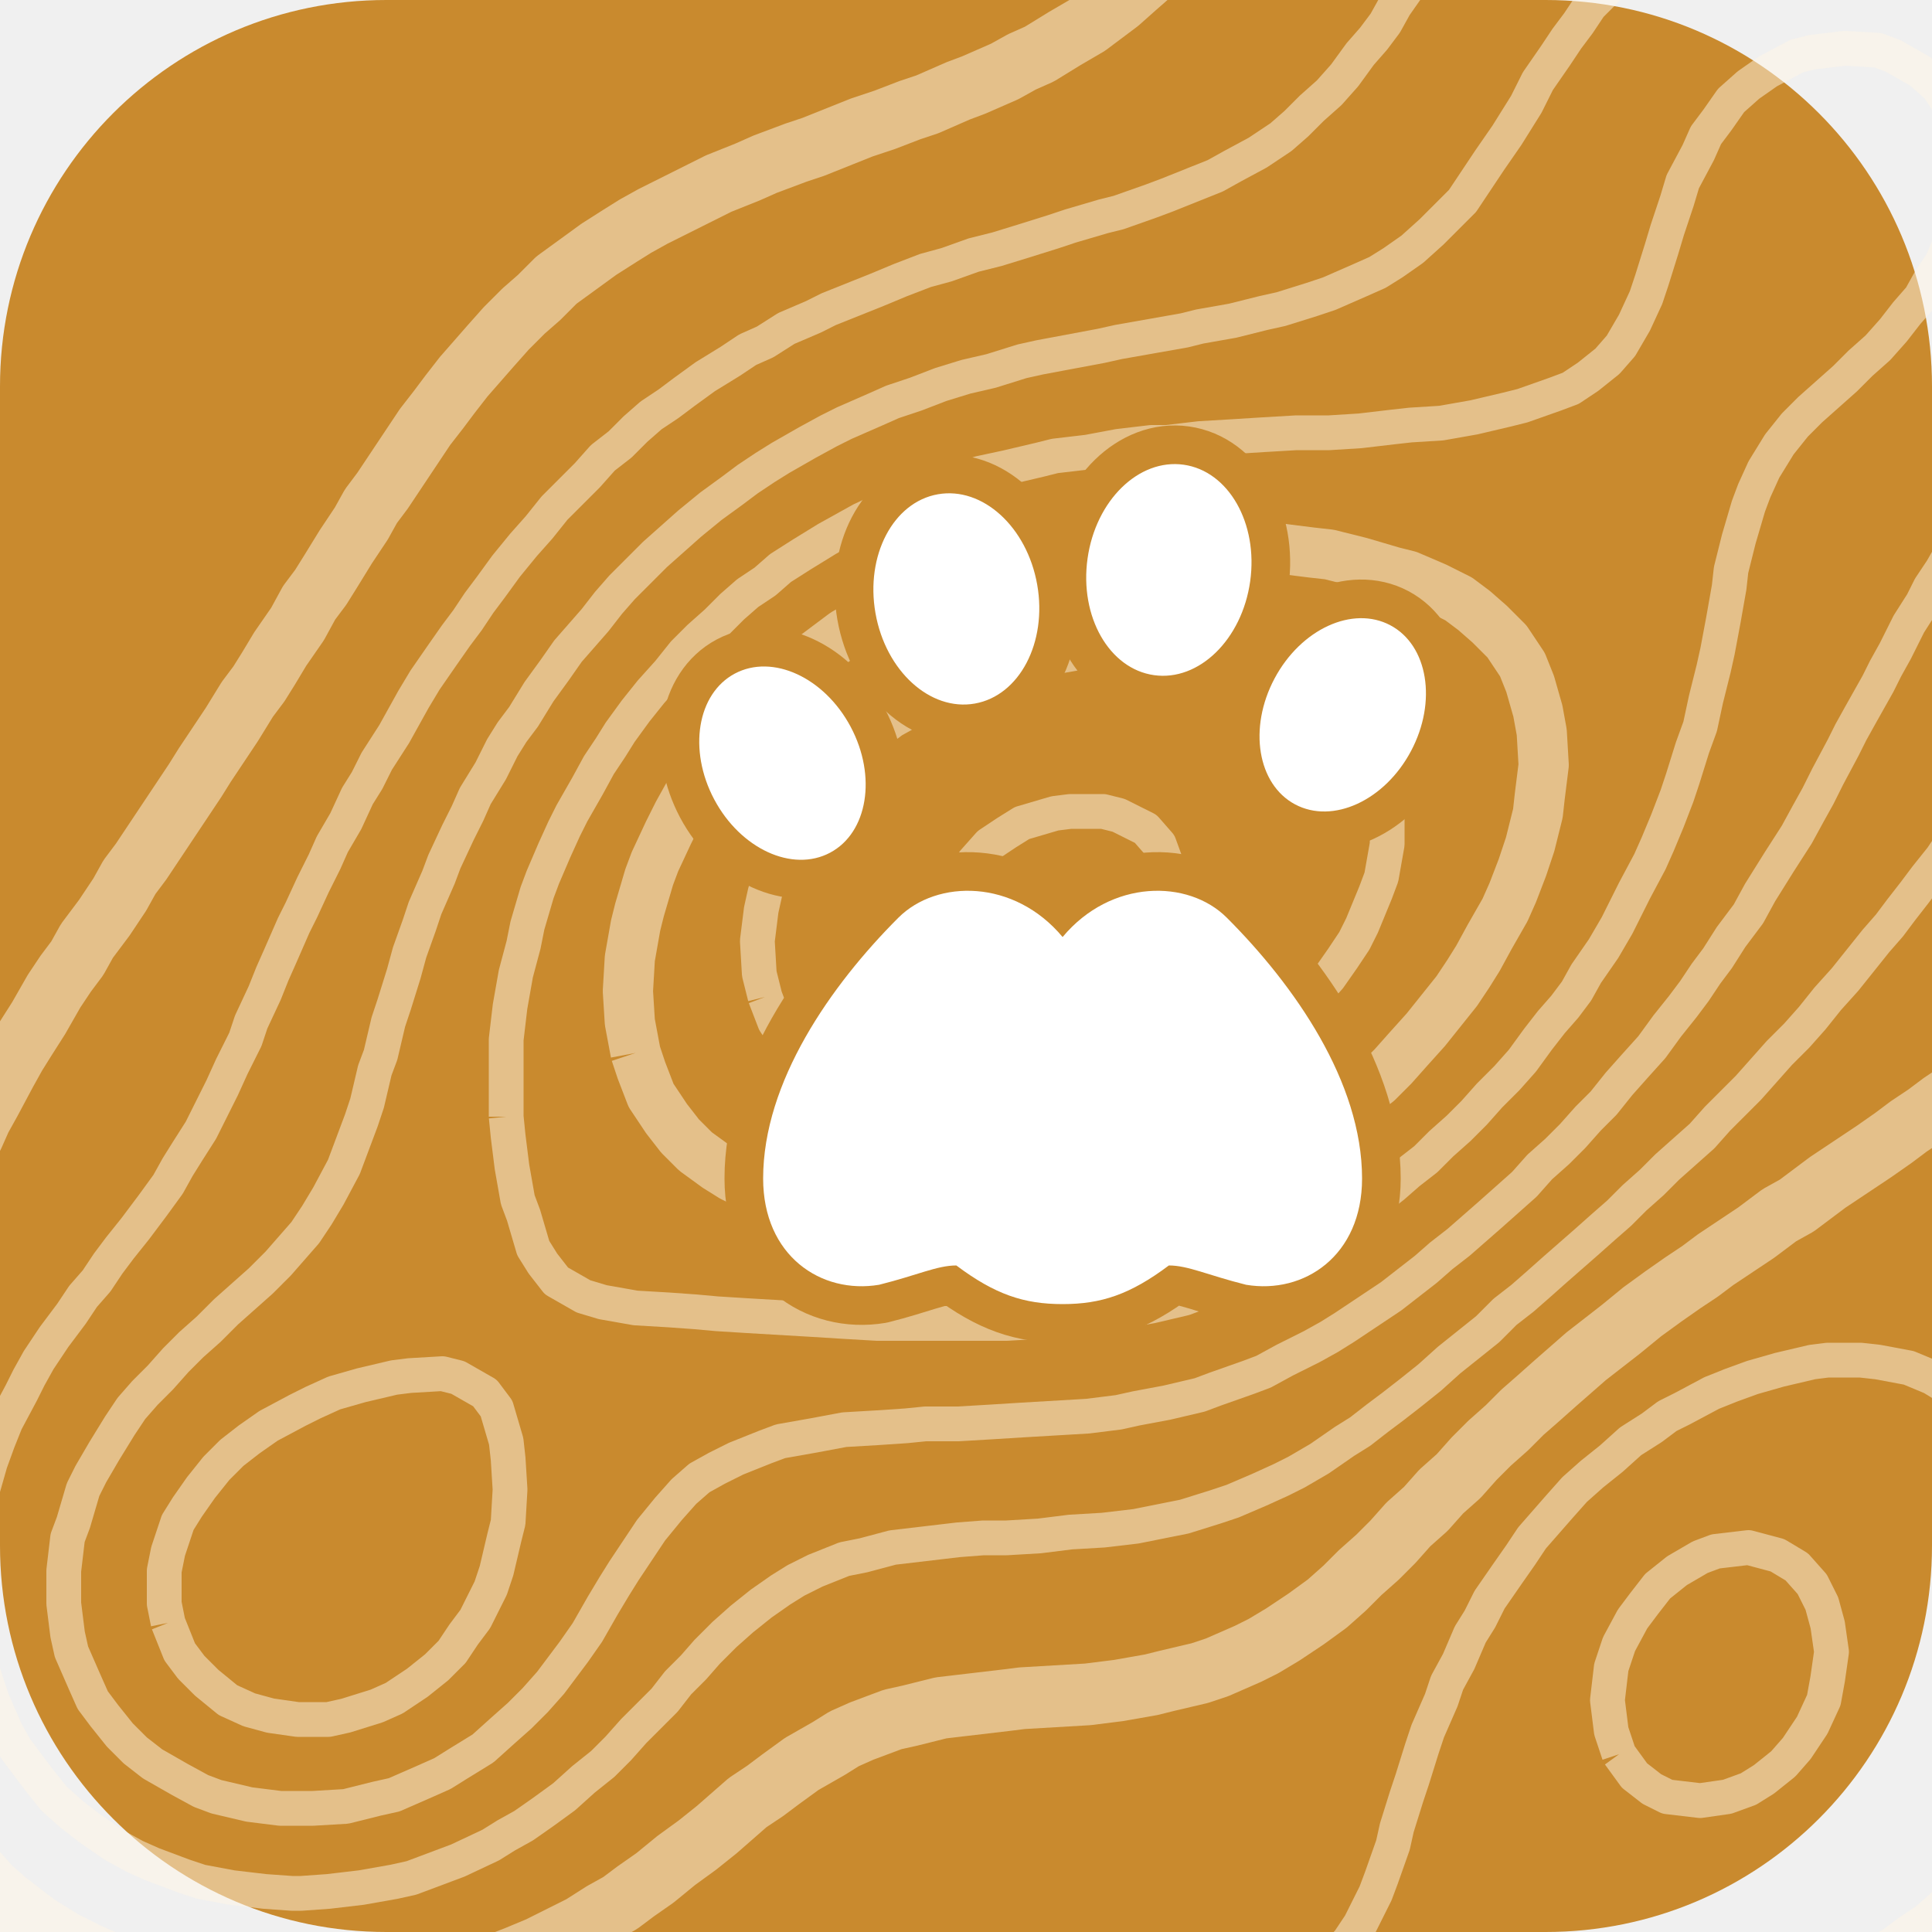
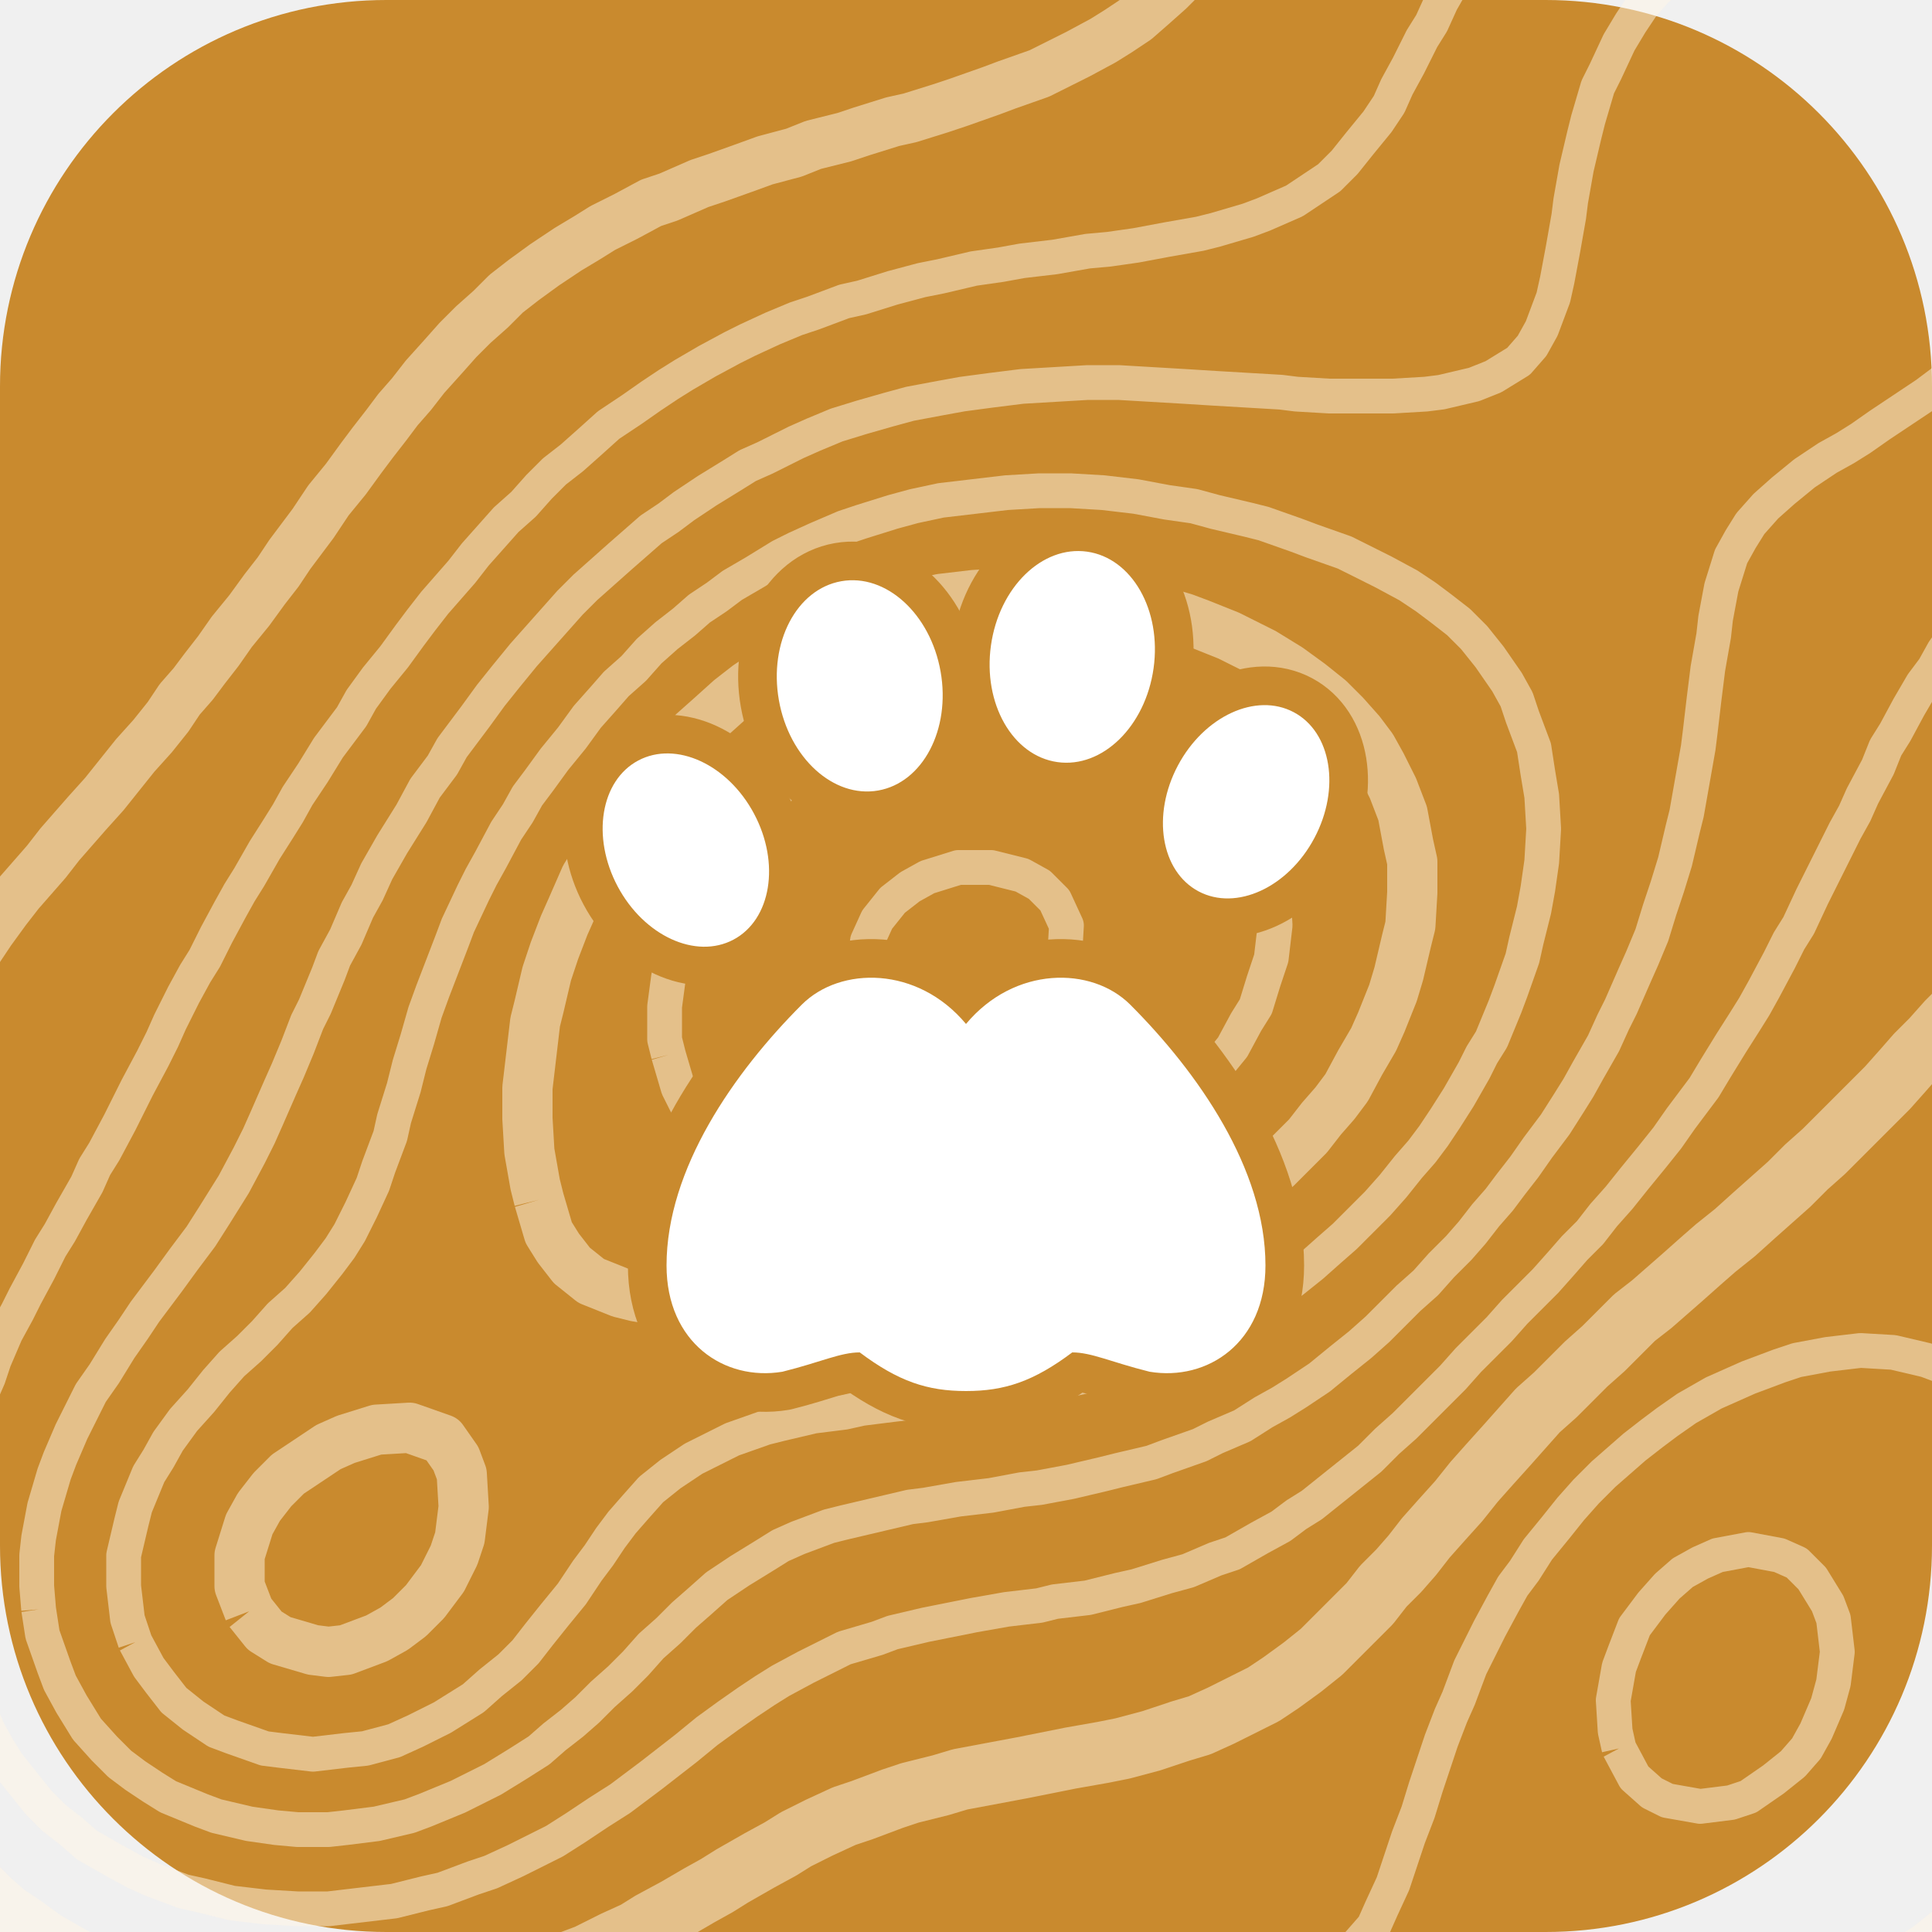
<svg xmlns="http://www.w3.org/2000/svg" viewBox="0 0 100 100">
  <rect width="100" height="100" rx="20" fill="#C98A2E" />
  <g fill="none" stroke="#FFF6E6" stroke-opacity=".5" stroke-width="1.8" stroke-linejoin="round">
-     <path d="M83.8 90.8L83.4 89.6L83.2 88L83.4 86.3L83.8 85.1L84.5 83.8L85.1 83L85.8 82.1L86.8 81.3L88 80.6L88.8 80.3L90.5 80.1L92 80.5L93 81.1L93.8 82L94.3 83L94.6 84.1L94.8 85.5L94.6 86.9L94.4 88L93.8 89.3L93 90.5L92.3 91.3L91.3 92.1L90.5 92.6L89.4 93L88 93.2L86.3 93L85.5 92.6L84.6 91.9L83.8 90.8" />
-     <path d="M-6.9 108L-7.6 107.2L-8 106.5" />
-     <path d="M-8 9.4L-7.3 7.9L-7 7L-6.5 5.4L-6.3 4.3L-6.1 2.8L-6 1.2L-6 -0.5L-6.1 -2.2L-6.3 -3.6L-6.5 -4.7L-7 -6.3L-7.3 -7.2L-7.7 -8" />
-     <path d="M55.9 108L56.9 107.2L57.9 106.4L58.8 105.9L59.6 105.5L61.3 104.8L62.1 104.5L63.8 103.9L64.6 103.6L66.2 103L67.1 102.6L67.9 102.1L69 101.3L69.8 100.5L70.4 99.6L71.2 98L71.5 97.2L72.1 95.5L72.3 94.6L72.8 93L73.1 92.1L73.6 90.5L73.9 89.6L74.6 88L74.9 87.1L75.5 86L76.1 84.6L76.6 83.8L77.1 82.8L78 81.5L78.7 80.5L79.3 79.6L80 78.8L80.7 78L81.5 77.1L82.4 76.3L83.4 75.5L84.4 74.6L85.5 73.9L86.3 73.3L87.1 72.9L88.6 72.1L89.6 71.7L90.7 71.3L92.1 70.9L93.8 70.5L94.6 70.4L96.3 70.4L97.2 70.5L98.8 70.8L100 71.3L101.3 72.1L102.2 72.7L103 73.6L103.8 74.6L104.3 75.5L104.7 76.3L105.4 78L105.7 78.8L106.2 80.5L106.4 81.3L106.6 83L106.8 84.6L106.8 86.3L106.6 88L106.3 89.6L106.1 90.5L105.5 92.1L105.1 93L104.7 93.8L103.8 95.1L103 96.2L102.2 97.1L101.3 97.9L100.5 98.7L99.7 99.4L98.8 100L98 100.6L96.8 101.3L95.5 102.1L94.6 102.6L93.8 103L92.1 103.7L91.3 104.1L89.7 104.7L88.8 105L87.1 105.5L86.3 105.7L84.6 106.2L83.8 106.4L82.1 106.9L81.2 107.2L79.6 107.8L79.2 108" />
-     <path d="M108 52.2L106.8 52.9L105.5 53.7L104.7 54.3L103.8 54.8L102.9 55.4L101.7 56.3L100.5 57.1L99.7 57.7L98.8 58.3L98 58.9L97 59.6L95.8 60.4L94.6 61.2L93.8 61.8L93 62.4L92.1 62.9L90.9 63.8L89.7 64.6L88.8 65.2L88 65.8L87.1 66.4L86.1 67.1L85 67.9L83.9 68.8L83 69.5L82.1 70.2L81.3 70.9L80.5 71.6L79.6 72.4L78.8 73.1L78 73.9L77.1 74.7L76.3 75.5L75.5 76.4L74.6 77.2L73.8 78.1L72.9 78.9L72.1 79.8L71.3 80.6L70.4 81.4L69.6 82.2L68.7 83L67.6 83.8L66.4 84.6L65.4 85.2L64.6 85.6L63 86.3L62.1 86.6L60.4 87L59.6 87.2L57.9 87.5L56.3 87.7L54.6 87.8L52.9 87.9L52.1 88L50.4 88.2L48.7 88.4L47.1 88.8L46.2 89L44.6 89.6L43.7 90L42.9 90.5L41.5 91.3L40.4 92.1L39.6 92.7L38.7 93.3L37.9 94L37.1 94.7L36.1 95.5L35 96.3L33.9 97.2L32.9 97.9L32.1 98.5L31.2 99L30.1 99.7L28.7 100.4L27.9 100.8L26.7 101.3L25.4 101.8L24.3 102.2L22.9 102.6L21.2 102.9L20.4 103L18.7 103.3L17 103.4L15.4 103.4L13.7 103.3L12 103.2L10.8 103L9.5 102.8L7.9 102.3L7 102.1L5.4 101.5L4.5 101.1L3.3 100.5L2 99.7L1.2 99.1L0.3 98.4L-0.5 97.7L-1.3 96.8L-2.2 95.9L-3 94.8L-3.6 93.8L-4.1 93L-4.7 91.9L-5.3 90.5L-5.6 89.6L-6.2 88L-6.4 87.1L-6.8 85.5L-7.1 83.8L-7.2 82.9L-7.3 81.3L-7.3 79.6L-7.3 78L-7.2 76.9L-7 75.5L-6.7 73.8L-6.4 72.1L-6.2 71.3L-5.8 69.6L-5.5 68.7L-5 67.1L-4.7 66.2L-4.1 64.6L-3.7 63.8L-3 62.1L-2.6 61.3L-2.2 60.2L-1.4 58.8L-1 57.9L-0.5 57L0.3 55.5L0.8 54.6L1.3 53.8L2 52.7L2.8 51.3L3.4 50.4L4 49.6L4.5 48.7L5.4 47.5L6.2 46.3L6.7 45.4L7.3 44.6L7.9 43.7L8.7 42.5L9.5 41.3L10.1 40.4L10.6 39.6L11.2 38.7L12 37.5L12.8 36.2L13.4 35.4L13.9 34.6L14.5 33.6L15.4 32.3L16 31.2L16.6 30.4L17.1 29.6L17.9 28.3L18.7 27.1L19.2 26.2L19.8 25.4L20.4 24.5L21.2 23.3L22 22.1L22.7 21.2L23.3 20.4L24 19.5L24.7 18.7L25.4 17.9L26.2 17L27.1 16.1L27.9 15.4L28.8 14.5L29.9 13.7L31 12.9L32.1 12.2L32.9 11.7L33.8 11.2L35.4 10.4L36.2 10L37.2 9.5L38.7 8.9L39.6 8.5L41.2 7.9L42.1 7.6L43.6 7L44.6 6.6L45.8 6.2L47.1 5.7L48 5.4L49.6 4.7L50.4 4.4L52 3.7L52.9 3.2L53.8 2.8L55.1 2L56.3 1.3L57.1 0.7L57.9 0.1L58.8 -0.7L59.6 -1.4L60.4 -2.3L61.3 -3.3L62.1 -4.4L62.8 -5.5L63.3 -6.3L63.8 -7.2L64.3 -8" stroke-width="3.2" />
-     <path d="M108 32.9L107.2 34.4L106.6 35.4L106 36.2L105.5 37.1L104.7 38.4L103.9 39.6L103.3 40.4L102.8 41.2L102.2 42.1L101.3 43.2L100.5 44.4L99.7 45.4L99.1 46.2L98.4 47.1L97.8 47.9L97.1 48.7L96.3 49.7L95.5 50.7L94.6 51.7L93.8 52.7L93 53.6L92.1 54.5L91.3 55.4L90.5 56.3L89.7 57.1L88.9 57.9L88.1 58.8L87.2 59.6L86.3 60.4L85.5 61.2L84.6 62L83.8 62.8L83 63.5L82.1 64.3L81.3 65L80.5 65.7L79.6 66.5L78.8 67.2L77.9 67.9L77 68.8L76 69.6L75 70.4L74 71.3L73 72.1L72.1 72.8L71.3 73.4L70.4 74.1L69.6 74.6L68.3 75.5L67.1 76.2L66.3 76.6L65.2 77.1L63.8 77.7L62.9 78L61.3 78.5L59.8 78.8L58.8 79L57.1 79.2L55.4 79.3L53.8 79.5L52.1 79.6L50.9 79.6L49.6 79.7L47.9 79.9L46.2 80.1L44.7 80.5L43.7 80.7L42.2 81.3L41.2 81.8L40.4 82.3L39.4 83L38.4 83.8L37.5 84.6L36.6 85.5L35.9 86.3L35.1 87.1L34.4 88L33.6 88.8L32.8 89.6L32 90.5L31.2 91.3L30.2 92.1L29.2 93L28.1 93.8L27.1 94.5L26.2 95L25.4 95.5L23.7 96.3L22.9 96.6L21.3 97.2L20.4 97.4L18.7 97.7L17 97.9L15.6 98L15.1 98L13.7 97.9L12 97.7L10.4 97.4L9.5 97.1L7.9 96.5L7 96.1L5.9 95.5L4.6 94.6L3.7 93.9L2.8 93.1L2 92.1L1.4 91.3L0.8 90.5L0.3 89.6L-0.4 88L-0.7 87.1L-1.2 85.5L-1.3 84.6L-1.5 83L-1.5 81.3L-1.4 79.6L-1.3 78.8L-0.9 77.1L-0.5 75.7L-0.1 74.6L0.3 73.6L1.1 72.1L1.5 71.3L2 70.4L2.8 69.2L3.7 68L4.3 67.1L5 66.3L5.6 65.4L6.2 64.6L7 63.6L7.9 62.4L8.7 61.3L9.2 60.4L9.7 59.6L10.4 58.5L11.1 57.1L11.5 56.3L12 55.2L12.7 53.8L13 52.9L13.7 51.4L14.1 50.4L14.5 49.5L15.2 47.9L15.6 47.1L16.2 45.8L16.8 44.6L17.2 43.7L17.9 42.5L18.5 41.2L19 40.4L19.5 39.4L20.4 38L20.9 37.1L21.4 36.2L22 35.2L22.9 33.9L23.6 32.9L24.2 32.1L24.8 31.2L25.4 30.4L26.2 29.3L27.1 28.2L27.9 27.3L28.7 26.3L29.6 25.4L30.4 24.6L31.2 23.7L32.1 23L32.9 22.2L33.7 21.5L34.6 20.9L35.4 20.3L36.5 19.5L37.8 18.7L38.7 18.1L39.6 17.7L40.7 17L42.1 16.4L42.9 16L44.4 15.4L45.4 15L46.6 14.5L47.9 14L49 13.7L50.4 13.2L51.6 12.9L52.9 12.5L54.5 12L55.4 11.7L57.1 11.2L57.9 11L59.6 10.4L60.4 10.1L61.9 9.5L62.9 9.1L63.8 8.6L65.1 7.9L66.3 7.1L67.1 6.4L67.9 5.6L68.8 4.8L69.6 3.9L70.4 2.8L71.1 2L71.7 1.2L72.2 0.3L72.9 -0.7L73.8 -1.9L74.5 -3L75.1 -3.8L75.8 -4.7L76.5 -5.5L77.2 -6.3L78 -7.2L78.9 -8" />
-     <path d="M108 16.7L107.5 17.9L107.1 18.7L106.3 20.1L105.7 21.2L105.2 22L104.7 22.9L103.8 24.2L103.1 25.4L102.5 26.2L102 27.1L101.3 28.1L100.5 29.5L99.9 30.4L99.5 31.2L98.8 32.3L98.1 33.7L97.6 34.6L97.2 35.4L96.3 37L95.8 37.9L95.4 38.7L94.6 40.2L94.1 41.2L93.6 42.1L93 43.2L92.1 44.6L91.6 45.4L91.1 46.2L90.5 47.3L89.6 48.5L88.9 49.6L88.3 50.4L87.7 51.3L87.1 52.1L86.3 53.1L85.5 54.2L84.6 55.2L83.8 56.1L83 57.1L82.2 57.9L81.4 58.8L80.6 59.6L79.7 60.4L78.9 61.3L78 62.1L77.1 62.9L76.3 63.6L75.5 64.3L74.6 65L73.8 65.7L72.9 66.4L72 67.1L70.8 67.9L69.6 68.7L68.8 69.2L67.9 69.7L66.5 70.4L65.4 71L64.6 71.3L62.9 71.9L62.1 72.2L60.4 72.6L58.8 72.9L57.9 73.1L56.3 73.3L54.6 73.4L52.9 73.5L51.3 73.6L49.6 73.7L47.9 73.7L46.9 73.8L45.4 73.9L43.7 74L42.1 74.3L40.4 74.6L39.6 74.9L38.1 75.5L37.1 76L36.2 76.5L35.4 77.2L34.6 78.1L33.7 79.2L32.9 80.4L32.3 81.3L31.8 82.1L31.2 83.1L30.4 84.5L29.7 85.5L29.1 86.3L28.5 87.1L27.7 88L26.9 88.8L26 89.6L25 90.5L23.7 91.3L22.9 91.8L22 92.2L20.4 92.9L19.5 93.1L17.9 93.5L16.2 93.6L14.5 93.6L12.9 93.4L11.2 93L10.4 92.7L9.3 92.1L7.9 91.3L7 90.6L6.2 89.8L5.4 88.8L4.8 88L4.4 87.1L3.7 85.5L3.5 84.6L3.3 83L3.3 81.3L3.5 79.6L3.8 78.8L4.3 77.1L4.7 76.3L5.4 75.1L6.2 73.8L6.8 72.9L7.5 72.1L8.3 71.3L9.1 70.4L9.9 69.6L10.8 68.8L11.7 67.9L12.6 67.1L13.5 66.3L14.4 65.4L15.1 64.6L15.8 63.8L16.4 62.9L17 61.9L17.8 60.4L18.1 59.6L18.7 58L19 57.1L19.4 55.4L19.7 54.6L20.1 52.9L20.4 52L20.9 50.4L21.2 49.3L21.7 47.9L22 47L22.7 45.4L23 44.6L23.7 43.1L24.2 42.1L24.6 41.2L25.4 39.9L26 38.7L26.5 37.9L27.1 37.1L27.9 35.8L28.7 34.7L29.4 33.7L30.1 32.9L30.8 32.1L31.5 31.2L32.2 30.4L33 29.6L33.9 28.7L34.8 27.9L35.7 27.1L36.8 26.2L37.9 25.4L38.7 24.8L39.6 24.2L40.4 23.7L41.8 22.9L42.9 22.3L43.7 21.9L45.3 21.2L46.2 20.8L47.4 20.4L48.7 19.9L50 19.5L51.3 19.2L52.9 18.7L53.8 18.5L55.4 18.2L57 17.9L57.9 17.7L59.6 17.4L61.3 17.1L62.1 16.9L63.8 16.6L65.4 16.2L66.3 16L67.9 15.5L68.8 15.2L70.4 14.5L71.3 14.1L72.1 13.6L73.1 12.9L74.1 12L74.9 11.2L75.7 10.4L76.3 9.5L77.1 8.3L78 7L78.5 6.2L79 5.4L79.6 4.2L80.5 2.9L81.1 2L81.7 1.2L82.3 0.3L83.1 -0.5L83.9 -1.3L84.8 -2.2L86 -3L87.1 -3.7L88 -4.2L89.2 -4.7L90.5 -5.1L92.1 -5.5L93 -5.6L94.6 -5.7L96.3 -5.7L98 -5.5L98.8 -5.4L100.5 -4.9L101.3 -4.7L103 -3.9L103.8 -3.5L104.7 -3L105.7 -2.2L106.6 -1.3L107.3 -0.5L108 0.5" />
-     <path d="M8.7 84L8.5 83L8.5 81.3L8.7 80.3L9.2 78.8L9.7 78L10.4 77L11.2 76L12 75.2L12.9 74.5L13.9 73.8L15.4 73L16.2 72.6L17.3 72.1L18.7 71.7L20.4 71.3L21.2 71.2L22.9 71.1L23.7 71.3L25.1 72.1L25.7 72.9L26.2 74.6L26.3 75.5L26.4 77.1L26.3 78.8L26.1 79.6L25.7 81.3L25.4 82.2L24.6 83.8L24 84.6L23.4 85.5L22.6 86.3L21.6 87.1L20.4 87.9L19.5 88.3L17.9 88.8L17 89L15.4 89L14 88.8L12.9 88.5L11.8 88L10.7 87.1L9.9 86.3L9.3 85.5L8.7 84" />
-     <path d="M26.2 57.8L26.2 56.3L26.2 54.6L26.2 53.8L26.4 52.1L26.7 50.4L27.1 48.9L27.3 47.9L27.8 46.2L28.1 45.4L28.7 44L29.2 42.9L29.6 42.1L30.4 40.7L31 39.6L31.6 38.7L32.1 37.9L32.9 36.8L33.7 35.8L34.6 34.8L35.4 33.8L36.2 33L37.1 32.2L37.9 31.4L38.7 30.7L39.6 30.1L40.4 29.4L41.5 28.7L42.8 27.9L43.7 27.4L44.6 26.9L46.1 26.2L47.1 25.8L48.1 25.4L49.6 24.9L50.7 24.5L52.1 24.2L53.8 23.8L54.6 23.6L56.3 23.4L57.9 23.1L59.6 22.9L60.4 22.9L62.1 22.7L63.8 22.6L65.4 22.5L67.1 22.4L68.8 22.4L70.4 22.3L72.1 22.1L73 22L74.6 21.9L76.3 21.6L78 21.2L78.8 21L80.5 20.4L81.3 20.1L82.2 19.5L83.2 18.7L83.9 17.9L84.6 16.7L85.2 15.4L85.5 14.5L86 12.9L86.3 11.9L86.8 10.4L87.1 9.4L87.9 7.9L88.3 7L88.9 6.2L89.6 5.2L90.5 4.4L91.5 3.7L93 2.9L93.8 2.7L95.5 2.5L97.2 2.6L98 2.9L99.4 3.7L100.3 4.5L100.9 5.4L101.4 6.2L101.8 7.9L101.8 9.5L101.5 11.2L101.2 12L100.5 13.6L99.9 14.5L99.4 15.4L98.7 16.2L98 17.1L97.2 18L96.3 18.8L95.5 19.6L94.6 20.4L93.7 21.2L92.9 22L92.1 23L91.3 24.3L90.8 25.4L90.5 26.2L90 27.9L89.6 29.5L89.5 30.4L89.2 32.1L88.9 33.7L88.7 34.6L88.3 36.2L88 37.6L87.6 38.7L87.1 40.3L86.8 41.2L86.3 42.5L85.8 43.7L85.4 44.6L84.6 46.1L84.1 47.1L83.7 47.9L83 49.1L82.1 50.4L81.6 51.3L81 52.1L80.3 52.9L79.6 53.8L78.8 54.9L78 55.8L77.1 56.7L76.3 57.6L75.5 58.4L74.6 59.2L73.8 60L72.9 60.7L72.1 61.4L71.2 62.1L70 62.9L68.8 63.8L67.9 64.3L67.1 64.7L65.7 65.4L64.6 66L63.8 66.3L62.1 66.9L61.3 67.2L59.6 67.6L57.9 67.9L57.1 68.1L55.4 68.3L53.8 68.4L52.1 68.5L50.4 68.5L48.7 68.5L47.1 68.5L45.4 68.5L43.7 68.4L42.1 68.3L40.4 68.2L38.7 68.1L37.1 68L36 67.9L34.6 67.8L32.9 67.7L31.2 67.4L30.2 67.1L28.8 66.3L28.1 65.4L27.6 64.6L27.1 62.9L26.8 62.1L26.5 60.4L26.3 58.8L26.2 57.8" />
-     <path d="M32.9 54.5L32.6 52.9L32.5 51.3L32.6 49.6L32.9 47.9L33.1 47.1L33.6 45.4L33.9 44.6L34.6 43.1L35.1 42.1L35.6 41.2L36.2 40.2L37.1 39.1L37.9 38L38.7 37.1L39.5 36.2L40.4 35.4L41.2 34.6L42.1 34L42.9 33.4L43.7 32.8L44.9 32.1L46.2 31.3L47.1 30.9L48.3 30.4L49.6 29.9L50.6 29.6L52.1 29.1L53.8 28.8L54.6 28.6L56.3 28.4L57.9 28.2L59.6 28.1L61.3 28.1L62.9 28.1L64.6 28.2L66.3 28.4L67.9 28.6L68.8 28.7L70.4 29.1L72.1 29.6L72.9 29.8L74.3 30.4L75.5 31L76.3 31.6L77.1 32.3L78 33.2L78.8 34.4L79.2 35.4L79.6 36.8L79.8 37.9L79.9 39.6L79.7 41.2L79.6 42.1L79.2 43.7L78.8 44.9L78.3 46.2L77.9 47.1L77.1 48.5L76.5 49.6L76 50.4L75.4 51.3L74.6 52.3L73.8 53.3L72.9 54.3L72.1 55.2L71.3 56L70.4 56.7L69.6 57.4L68.8 58.1L67.8 58.8L66.6 59.6L65.4 60.3L64.6 60.7L63.4 61.3L62.1 61.8L61.3 62.1L59.6 62.6L58.3 62.9L57.1 63.2L55.4 63.4L53.8 63.6L52.1 63.7L50.4 63.7L48.7 63.6L47.1 63.4L45.4 63.2L43.8 62.9L42.9 62.7L41.2 62.3L40.4 62L38.7 61.3L37.9 60.9L37.1 60.4L36 59.6L35.2 58.8L34.5 57.9L33.7 56.7L33.2 55.4L32.9 54.5" stroke-width="2.6" />
-     <path d="M39.6 51.6L39.3 50.4L39.2 48.7L39.4 47.1L39.6 46.2L40.1 44.6L40.5 43.7L41.2 42.5L42.1 41.2L42.8 40.4L43.5 39.6L44.4 38.7L45.4 37.9L46.2 37.3L47.1 36.8L48 36.2L49.6 35.4L50.4 35.1L52 34.6L52.9 34.3L54.6 34L56.3 33.7L57.1 33.7L58.8 33.6L60.4 33.7L61.3 33.8L62.9 34.1L64.6 34.5L65.4 34.8L66.9 35.4L67.9 36L68.8 36.5L69.6 37.3L70.4 38.2L71.2 39.6L71.5 40.4L71.8 42.1L71.8 43.7L71.5 45.4L71.2 46.2L70.5 47.9L70.1 48.7L69.5 49.6L68.8 50.6L67.9 51.6L67.1 52.5L66.3 53.3L65.4 53.9L64.6 54.6L63.3 55.4L62.1 56.1L61.3 56.5L59.7 57.1L58.8 57.4L57.1 57.8L56.3 58L54.6 58.2L52.9 58.3L51.3 58.3L49.6 58.2L48 57.9L47.1 57.7L45.4 57.2L44.6 56.8L43.5 56.3L42.3 55.4L41.4 54.6L40.7 53.8L40.1 52.9L39.6 51.6" />
-     <path d="M50.4 48.8L49.8 47.9L49.7 46.2L50.4 44.6L51.2 43.7L52.1 43.1L52.9 42.6L54.6 42.1L55.4 42L57.1 42L57.9 42.2L59.3 42.9L60 43.7L60.4 44.8L60.4 45.7L60 47.1L59.3 47.9L58.4 48.7L57.1 49.5L56.3 49.8L54.6 50.1L52.9 50.1L51.4 49.6L50.4 48.8" />
+     <path d="M83.8 90.5L83.6 89.6L83.5 88L83.8 86.3L84.1 85.5L84.6 84.2L85.5 83L86.3 82.1L87.1 81.4L88 80.9L88.9 80.5L90.5 80.2L92.1 80.5L93 80.9L93.8 81.7L94.6 83L94.9 83.8L95.1 85.5L94.9 87.1L94.6 88.2L94 89.6L93.5 90.5L92.8 91.3L91.8 92.1L90.5 93L89.6 93.3L88 93.5L86.3 93.2L85.5 92.8L84.6 92L83.8 90.5" />
+     <path d="M-6.4 108L-7.2 107.1L-8 106.1" />
+     <path d="M-8 12.7L-7.2 11.7L-6.4 10.4L-6 9.5L-5.5 8.3L-5.1 7L-4.7 5.4L-4.6 4.5L-4.4 2.8L-4.3 1.2L-4.3 -0.5L-4.4 -2.2L-4.5 -3.8L-4.7 -5L-4.9 -6.3L-5.4 -8" />
+     <path d="M56.2 108L57.1 107.4L57.9 106.9L58.9 106.3L60.4 105.6L61.3 105.3L62.8 104.7L63.8 104.3L65.1 103.8L66.3 103.4L67.1 103L68.6 102.2L69.6 101.4L70.4 100.5L71.1 99.7L71.5 98.8L72.1 97.5L72.5 96.3L72.9 95.1L73.4 93.8L73.8 92.5L74.2 91.3L74.6 90.1L75.1 88.8L75.5 87.9L76.1 86.3L76.5 85.5L77.1 84.3L77.8 83L78.3 82.1L78.9 81.3L79.6 80.2L80.5 79.1L81.3 78.1L82.1 77.2L83 76.3L83.8 75.6L84.6 74.9L85.5 74.2L86.3 73.6L87.3 72.9L88.7 72.1L89.6 71.7L90.5 71.3L92.1 70.7L93 70.4L94.6 70.1L96.3 69.9L98 70L99.7 70.4L100.5 70.7L101.5 71.3L102.6 72.1L103.4 72.9L104.1 73.8L104.7 74.6L105.5 76.2L105.9 77.1L106.3 78.3L106.8 79.6L107.2 81.3L107.3 82.1L107.6 83.8L107.7 85.5L107.8 87.1L107.7 88.8L107.4 90.5L107.1 91.3L106.5 93L106.1 93.8L105.5 94.7L104.7 95.8L103.8 96.8L103 97.6L102.2 98.4L101.3 99.1L100.5 99.7L99.5 100.5L98.2 101.3L97.2 102L96.3 102.4L95.2 103L93.8 103.7L93 104.1L91.5 104.7L90.5 105.1L89.3 105.5L88 105.9L86.7 106.3L85.5 106.7L84.2 107.2L83 107.6L82 108" />
+     <path d="M108 45.2L107.2 46.1L106.3 47L105.5 47.9L104.7 48.7L103.9 49.6L103.1 50.4L102.3 51.3L101.6 52.1L100.8 52.9L100 53.8L99.2 54.6L98.5 55.4L97.7 56.3L96.9 57.1L96.1 57.9L95.2 58.8L94.4 59.6L93.5 60.4L92.6 61.3L91.7 62.1L90.8 62.9L89.8 63.8L88.8 64.6L88 65.3L87.1 66.1L86.3 66.8L85.5 67.5L84.6 68.2L83.8 69L83 69.8L82.1 70.6L81.3 71.4L80.5 72.2L79.6 73L78.8 73.9L78 74.8L77.1 75.8L76.3 76.7L75.5 77.7L74.6 78.7L73.8 79.6L73.1 80.5L72.4 81.3L71.6 82.1L70.9 83L70.1 83.8L69.3 84.6L68.4 85.5L67.4 86.3L66.3 87.1L65.4 87.7L64.6 88.1L63.2 88.8L62.1 89.3L61.1 89.6L59.6 90.1L58.1 90.5L57.1 90.7L55.4 91L53.9 91.3L52.9 91.5L51.3 91.8L49.7 92.1L48.7 92.4L47.1 92.8L46.2 93.1L44.6 93.7L43.7 94L42.4 94.6L41.2 95.2L40.4 95.7L39.3 96.3L37.9 97.1L37.1 97.6L36.2 98.1L35 98.8L33.7 99.5L32.9 100L31.8 100.5L30.4 101.2L29.6 101.5L27.9 102.2L27.1 102.4L25.4 102.9L24.5 103.1L22.9 103.5L21.2 103.7L20.4 103.8L18.7 104L17 104L15.4 104L13.7 103.9L12.8 103.8L11.2 103.6L9.5 103.3L8.3 103L7 102.6L5.7 102.2L4.5 101.7L3.7 101.3L2.3 100.5L1.2 99.7L0.3 99.1L-0.5 98.4L-1.3 97.6L-2.2 96.7L-3 95.7L-3.8 94.6L-4.3 93.8L-4.8 93L-5.5 91.6L-6 90.5L-6.3 89.6L-6.9 88L-7.2 87.1L-7.6 85.5L-7.9 83.8L-8 83.2" stroke-width="3.2" />
+     <path d="M-8 71.2L-7.8 69.6L-7.6 67.9L-7.3 66.3L-7.2 65.4L-6.9 63.8L-6.5 62.1L-6.3 61.2L-6 59.6L-5.5 58L-5.2 57.1L-4.7 55.5L-4.3 54.6L-3.8 53.6L-3.1 52.1L-2.6 51.3L-2 50.4L-1.3 49.4L-0.5 48.2L0.3 47.1L1 46.2L1.7 45.4L2.4 44.6L3.1 43.7L3.8 42.9L4.5 42.1L5.4 41.1L6.2 40.1L7 39.1L7.9 38.1L8.7 37.1L9.3 36.2L10 35.4L10.6 34.6L11.3 33.7L12 32.7L12.9 31.6L13.7 30.5L14.4 29.6L15 28.7L15.6 27.9L16.2 27.1L17 25.9L17.9 24.8L18.7 23.7L19.3 22.9L20 22L20.6 21.2L21.3 20.4L22 19.5L22.9 18.5L23.7 17.6L24.5 16.8L25.4 16L26.2 15.2L27.1 14.5L28.2 13.7L29.4 12.9L30.4 12.3L31.2 11.8L32.4 11.2L33.7 10.5L34.6 10.2L36.2 9.5L37.1 9.2L38.5 8.7L39.6 8.3L41.1 7.9L42.1 7.5L43.7 7.1L44.6 6.8L46.2 6.3L47.1 6.1L48.7 5.6L49.6 5.3L51.3 4.7L52.1 4.4L53.8 3.8L54.6 3.4L55.8 2.8L57.1 2.1L57.9 1.6L58.8 1L59.6 0.3L60.5 -0.5L61.3 -1.3L62.1 -2.3L62.9 -3.5L63.7 -4.7L64.2 -5.5L64.7 -6.3L65.4 -7.8L65.5 -8" stroke-width="2.6" />
+     <path d="M108 24.1L107.2 25.2L106.4 26.2L105.7 27.1L105 27.9L104.4 28.7L103.7 29.6L103 30.4L102.2 31.5L101.3 32.7L100.6 33.7L100.1 34.6L99.5 35.4L98.8 36.6L98.1 37.9L97.6 38.7L97.2 39.7L96.4 41.2L96 42.1L95.5 43L94.7 44.6L94.3 45.4L93.8 46.4L93.1 47.9L92.6 48.7L92.1 49.7L91.3 51.2L90.8 52.1L90.3 52.9L89.6 54L88.8 55.3L88.2 56.3L87.6 57.1L87 57.9L86.3 58.9L85.5 59.9L84.6 61L83.8 62L83 62.9L82.3 63.8L81.5 64.6L80.8 65.4L80 66.3L79.2 67.1L78.4 67.9L77.6 68.8L76.8 69.6L76 70.4L75.2 71.3L74.4 72.1L73.6 72.9L72.7 73.8L71.8 74.6L70.9 75.5L69.9 76.3L68.9 77.1L67.9 77.9L67.1 78.4L66.3 79L65.2 79.6L63.8 80.4L62.9 80.7L61.5 81.3L60.4 81.6L58.8 82.1L57.9 82.3L56.3 82.7L54.6 82.9L53.8 83.1L52.1 83.3L50.4 83.6L49.4 83.8L47.9 84.1L46.2 84.5L45.4 84.8L43.7 85.3L42.9 85.7L41.7 86.3L40.4 87L39.6 87.5L38.7 88.1L37.7 88.8L36.6 89.6L35.5 90.5L34.6 91.2L33.7 91.9L32.9 92.5L32.1 93.1L31 93.8L29.8 94.6L28.7 95.3L27.9 95.7L26.7 96.3L25.4 96.9L24.5 97.2L22.9 97.8L22 98L20.4 98.4L18.7 98.6L17 98.8L15.4 98.8L13.7 98.7L12 98.5L10.4 98.1L9.5 97.9L7.9 97.3L7 96.9L5.9 96.3L4.5 95.5L3.7 94.8L2.8 94.1L2 93.3L1.2 92.3L0.4 91.3L-0.1 90.5L-0.6 89.6L-1.3 88L-1.7 87.1L-2.1 85.5L-2.3 84.6L-2.6 83L-2.7 81.3L-2.6 79.6L-2.5 78L-2.2 76.3L-2 75.5L-1.5 73.8L-1.3 72.9L-0.6 71.3L-0.3 70.4L0.3 69L0.9 67.9L1.3 67.1L2 65.8L2.6 64.6L3.1 63.8L3.7 62.7L4.5 61.3L4.9 60.4L5.4 59.6L6.2 58.1L6.7 57.1L7.1 56.3L7.9 54.8L8.4 53.8L8.8 52.9L9.5 51.5L10.1 50.4L10.6 49.6L11.2 48.4L11.9 47.1L12.4 46.2L12.9 45.4L13.7 44L14.4 42.9L14.9 42.1L15.4 41.2L16.2 40L17 38.7L17.6 37.9L18.2 37.1L18.7 36.2L19.5 35.1L20.4 34L21.2 32.9L21.8 32.1L22.5 31.2L23.2 30.4L23.9 29.6L24.6 28.7L25.4 27.8L26.2 26.9L27.1 26.1L27.9 25.2L28.7 24.4L29.6 23.7L30.5 22.9L31.5 22L32.7 21.2L33.7 20.5L34.6 19.9L35.4 19.4L36.6 18.7L37.9 18L38.7 17.6L40 17L41.2 16.5L42.1 16.2L43.7 15.6L44.6 15.4L46.2 14.9L47.7 14.5L48.7 14.3L50.4 13.9L51.8 13.7L52.9 13.5L54.6 13.3L56.3 13L57.4 12.9L58.8 12.7L60.4 12.4L62.1 12.1L62.9 11.9L64.6 11.4L65.4 11.1L67 10.4L67.9 9.8L68.8 9.2L69.6 8.4L70.4 7.4L71.3 6.3L71.9 5.4L72.3 4.5L72.9 3.4L73.6 2L74.1 1.2L74.6 0.1L75.4 -1.3L75.9 -2.2L76.4 -3L77.1 -4.1L78 -5.2L78.8 -6.2L79.6 -7L80.5 -7.8L80.8 -8" />
+     <path d="M108 -8L108 -8" />
+     <path d="M2 83.3L1.9 82.1L1.9 80.5L2 79.6L2.3 78L2.8 76.3L3.1 75.5L3.7 74.1L4.3 72.9L4.7 72.1L5.4 71.1L6.2 69.8L6.9 68.8L7.5 67.9L8.1 67.1L8.7 66.3L9.5 65.2L10.4 64L11.1 62.9L11.6 62.1L12.1 61.3L12.9 59.8L13.4 58.8L13.8 57.9L14.5 56.3L14.9 55.4L15.4 54.2L15.9 52.9L16.3 52.1L17 50.4L17.3 49.6L17.9 48.5L18.5 47.1L19 46.2L19.5 45.1L20.3 43.7L20.8 42.9L21.3 42.1L22 40.8L22.9 39.6L23.4 38.7L24 37.9L24.6 37.1L25.4 36L26.2 35L27.1 33.9L27.9 33L28.7 32.1L29.5 31.2L30.3 30.4L31.2 29.6L32.1 28.8L32.9 28.1L33.7 27.4L34.6 26.8L35.4 26.2L36.6 25.4L37.9 24.6L38.7 24.1L39.6 23.7L41.2 22.9L42.1 22.5L43.3 22L44.6 21.6L46 21.2L47.1 20.9L48.7 20.6L49.8 20.4L51.3 20.2L52.9 20L54.6 19.9L56.3 19.8L57.9 19.8L59.6 19.9L61.3 20L62.9 20.1L64.6 20.2L66.3 20.3L67.1 20.4L68.8 20.5L70.4 20.5L72.1 20.5L73.8 20.4L74.6 20.3L76.3 19.9L77.3 19.5L78.6 18.7L79.3 17.9L79.8 17L80.4 15.4L80.6 14.5L80.9 12.9L81.2 11.2L81.3 10.4L81.6 8.7L82 7L82.2 6.2L82.7 4.5L83.1 3.7L83.8 2.2L84.4 1.2L85 0.3L85.7 -0.5L86.6 -1.3L87.6 -2.2L88.8 -2.9L89.6 -3.3L91 -3.8L92.1 -4.2L93.8 -4.4L95.5 -4.5L97.2 -4.4L98.8 -4.2L100 -3.8L101.3 -3.3L102.2 -2.9L103.4 -2.2L104.5 -1.3L105.3 -0.5L106 0.3L106.5 1.2L107.2 2.5L107.6 3.7L107.9 5.4L107.9 7L107.7 8.7L107.3 10.4L107 11.2L106.3 12.8L105.9 13.7L105.3 14.5L104.7 15.5L103.8 16.6L103 17.5L102.2 18.3L101.3 19.1L100.5 19.8L99.7 20.4L98.5 21.2L97.3 22L96.3 22.7L95.5 23.2L94.6 23.7L93.4 24.5L92.3 25.4L91.4 26.2L90.6 27.1L90.1 27.9L89.6 28.8L89.1 30.4L88.8 32L88.7 32.9L88.4 34.6L88.2 36.2L88 37.9L87.9 38.7L87.6 40.4L87.3 42.1L87.1 42.9L86.7 44.6L86.3 45.9L85.9 47.1L85.5 48.4L85 49.6L84.6 50.5L83.9 52.1L83.5 52.9L83 54L82.2 55.4L81.7 56.3L81.2 57.1L80.5 58.2L79.6 59.4L78.9 60.4L78.2 61.3L77.6 62.1L76.9 62.9L76.2 63.8L75.5 64.6L74.6 65.5L73.8 66.4L72.9 67.2L72.1 68L71.3 68.8L70.4 69.6L69.4 70.4L68.3 71.3L67.1 72.1L66.3 72.6L65.4 73.1L64.3 73.8L62.9 74.4L62.1 74.8L60.4 75.4L59.6 75.7L57.9 76.1L57.1 76.3L55.4 76.7L53.8 77L52.9 77.1L51.3 77.4L49.6 77.6L47.9 77.9L47.1 78L45.4 78.4L43.7 78.8L42.9 79L41.3 79.6L40.4 80L39.6 80.5L38.3 81.3L37.1 82.1L36.2 82.9L35.4 83.6L34.6 84.4L33.7 85.2L32.9 86.1L32.1 86.9L31.2 87.7L30.4 88.5L29.6 89.2L28.7 89.9L27.9 90.6L26.8 91.3L25.5 92.1L24.5 92.6L23.7 93L22 93.7L21.2 94L19.5 94.4L17.9 94.6L17 94.7L15.4 94.7L14.3 94.6L12.9 94.4L11.2 94L10.4 93.7L8.7 93L7.9 92.5L7 91.9L6.2 91.3L5.4 90.5L4.5 89.5L3.7 88.2L3.1 87.1L2.8 86.3L2.2 84.6L2 83.3" />
+     <path d="M7 85L6.6 83.8L6.4 82.1L6.4 80.5L6.8 78.8L7 78L7.7 76.3L8.2 75.5L8.7 74.6L9.5 73.5L10.4 72.5L11.2 71.5L12 70.6L12.9 69.8L13.7 69L14.5 68.1L15.4 67.3L16.2 66.4L17 65.4L17.6 64.6L18.1 63.8L18.7 62.6L19.3 61.3L19.6 60.4L20.2 58.8L20.4 57.9L20.9 56.3L21.2 55.1L21.6 53.8L22 52.4L22.4 51.3L22.9 50L23.4 48.7L23.7 47.9L24.5 46.2L24.9 45.4L25.4 44.5L26.2 43L26.8 42.1L27.3 41.2L27.9 40.4L28.7 39.3L29.6 38.2L30.4 37.1L31.2 36.2L31.9 35.4L32.8 34.6L33.6 33.7L34.5 32.9L35.4 32.2L36.2 31.5L37.1 30.9L37.9 30.3L39.1 29.6L40.4 28.8L41.2 28.4L42.3 27.9L43.7 27.3L44.6 27L46.2 26.5L47.3 26.2L48.7 25.9L50.4 25.7L52.1 25.5L53.8 25.4L55.4 25.4L57.1 25.5L58.8 25.7L60.4 26L61.8 26.2L62.9 26.5L64.6 26.9L65.4 27.1L67.1 27.7L67.9 28L69.6 28.6L70.4 29L71.6 29.6L72.9 30.3L73.8 30.9L74.6 31.5L75.5 32.2L76.3 33L77.1 34L78 35.3L78.5 36.2L78.8 37.1L79.4 38.7L79.6 40L79.8 41.2L79.9 42.9L79.8 44.6L79.6 46L79.4 47.1L79 48.7L78.8 49.6L78.2 51.3L77.9 52.1L77.2 53.8L76.7 54.6L76.3 55.4L75.5 56.8L74.8 57.9L74.2 58.8L73.6 59.6L72.9 60.4L72.1 61.4L71.3 62.3L70.4 63.2L69.6 64L68.8 64.7L67.9 65.5L66.9 66.3L65.7 67.1L64.6 67.8L63.8 68.3L62.9 68.8L61.3 69.5L60.4 69.9L58.8 70.4L57.9 70.7L56.3 71.2L55.4 71.4L53.8 71.7L52.1 72L51.2 72.1L49.6 72.3L47.9 72.5L46.2 72.7L44.6 72.9L43.7 73.1L42.1 73.3L40.4 73.7L39.6 73.9L37.9 74.5L37.1 74.9L35.9 75.5L34.7 76.3L33.7 77.1L32.9 78L32.2 78.8L31.6 79.6L31 80.5L30.4 81.3L29.6 82.5L28.7 83.6L27.9 84.6L27.2 85.5L26.4 86.3L25.4 87.1L24.5 87.9L23.7 88.4L22.9 88.9L21.5 89.6L20.4 90.1L18.9 90.5L17.9 90.6L16.2 90.8L14.5 90.6L13.7 90.5L12 89.9L11.2 89.6L10 88.8L9 88L8.3 87.1L7.7 86.3L7 85" />
+     <path d="M12.9 83.4L12.4 82.1L12.4 80.5L12.9 78.9L13.4 78L14.1 77.1L14.9 76.3L16.1 75.5L17 74.9L17.9 74.5L19.5 74L21.2 73.9L22.9 74.5L23.6 75.5L23.9 76.3L24 78L23.8 79.6L23.5 80.5L22.9 81.7L22 82.9L21.2 83.7L20.4 84.3L19.5 84.8L17.9 85.4L17 85.5L16.2 85.4L14.5 84.9L13.7 84.4L12.9 83.4" stroke-width="2.6" />
+     <path d="M27.9 62.1L27.7 61.3L27.4 59.6L27.3 57.9L27.3 56.3L27.5 54.6L27.7 52.9L27.9 52.1L28.3 50.4L28.7 49.2L29.2 47.9L29.6 47L30.3 45.4L30.8 44.6L31.3 43.7L32.1 42.5L32.9 41.3L33.6 40.4L34.3 39.6L35.1 38.7L35.9 37.9L36.8 37.1L37.8 36.2L38.7 35.5L39.6 34.9L40.4 34.3L41.4 33.7L42.9 32.9L43.7 32.6L45 32.1L46.2 31.6L47.8 31.2L48.7 31L50.4 30.8L52.1 30.7L53.8 30.6L55.4 30.7L57.1 31L58.5 31.2L59.6 31.5L61.3 32L62.1 32.3L63.6 32.9L64.6 33.4L65.4 33.8L66.7 34.6L67.8 35.4L68.8 36.2L69.6 37L70.4 37.9L71 38.7L71.5 39.6L72.1 40.8L72.6 42.1L72.9 43.7L73.1 44.6L73.1 46.2L73 47.9L72.8 48.7L72.4 50.4L72.1 51.4L71.5 52.9L71.1 53.8L70.4 55L69.7 56.3L69.1 57.1L68.4 57.9L67.7 58.8L66.9 59.6L66.1 60.4L65.1 61.3L64.1 62.1L62.9 62.9L62.1 63.4L61.3 63.9L59.9 64.6L58.8 65.1L57.9 65.4L56.3 66L55.2 66.3L53.8 66.6L52.1 66.9L50.8 67.1L49.6 67.3L47.9 67.4L46.2 67.5L44.6 67.6L42.9 67.6L41.2 67.6L39.6 67.6L37.9 67.6L36.2 67.5L34.6 67.4L32.9 67.1L32.1 66.9L30.6 66.3L29.6 65.5L28.9 64.6L28.4 63.8L27.9 62.1" stroke-width="2.6" />
+     <path d="M34.6 54.6L34.4 53.8L34.4 52.1L34.6 50.6L34.8 49.6L35.3 47.9L35.7 47.1L36.2 45.9L37 44.6L37.6 43.7L38.3 42.9L39 42.1L39.9 41.2L40.8 40.4L41.9 39.6L42.9 38.9L43.7 38.4L44.8 37.9L46.2 37.3L47.1 37L48.7 36.6L50.4 36.3L52.1 36.3L53.8 36.3L55.4 36.6L57.1 37L57.9 37.3L59.4 37.9L60.4 38.4L61.3 39L62.1 39.6L63 40.4L63.8 41.2L64.6 42.4L65.3 43.7L65.6 44.6L65.9 46.2L66 47.9L65.8 49.6L65.4 50.8L65 52.1L64.5 52.9L63.8 54.2L62.9 55.3L62.1 56.2L61.3 57L60.4 57.7L59.6 58.3L58.8 58.9L57.4 59.6L56.3 60.1L55.4 60.5L53.8 61L52.7 61.3L51.3 61.6L49.6 61.8L47.9 61.9L46.2 61.9L44.6 61.8L42.9 61.5L41.7 61.3L40.4 60.9L39.3 60.4L37.9 59.7L37.1 59L36.2 58.2L35.5 57.1L35.1 56.3L34.6 54.6" />
+     <path d="M45.4 51.9L44.7 50.4L44.9 48.7L45.4 47.6L46.2 46.6L47.1 45.9L48 45.4L49.6 44.9L51.3 44.9L52.9 45.3L53.8 45.8L54.6 46.6L55.2 47.9L55.1 49.6L54.6 50.7L53.8 51.6L52.9 52.3L51.7 52.9L50.4 53.3L48.7 53.4L47.1 53L46.2 52.6L45.4 51.9" />
  </g>
-   <g transform="translate(30 21) scale(0.5)" fill="#fff" stroke="#C98A2E" stroke-width="8" paint-order="stroke" stroke-linejoin="round">
+   <g transform="translate(25 25.5) scale(0.5)" fill="#fff" stroke="#C98A2E" stroke-width="8" paint-order="stroke" stroke-linejoin="round">
    <ellipse cx="21" cy="37" rx="8" ry="10.5" transform="rotate(-28 21 37)" />
    <ellipse cx="39" cy="20" rx="8.5" ry="11" transform="rotate(-10 39 20)" />
    <ellipse cx="61" cy="17" rx="8.5" ry="11" transform="rotate(8 61 17)" />
    <ellipse cx="79" cy="32" rx="8" ry="10.5" transform="rotate(28 79 32)" />
    <path d="M50 55C45 49 37 49 33 53C26 60 19 70 19 80C19 88 25 92 31 91C35 90 37 89 39 89C43 92 46 93 50 93C54 93 57 92 61 89C63 89 65 90 69 91C75 92 81 88 81 80C81 70 74 60 67 53C63 49 55 49 50 55Z" />
  </g>
</svg>
